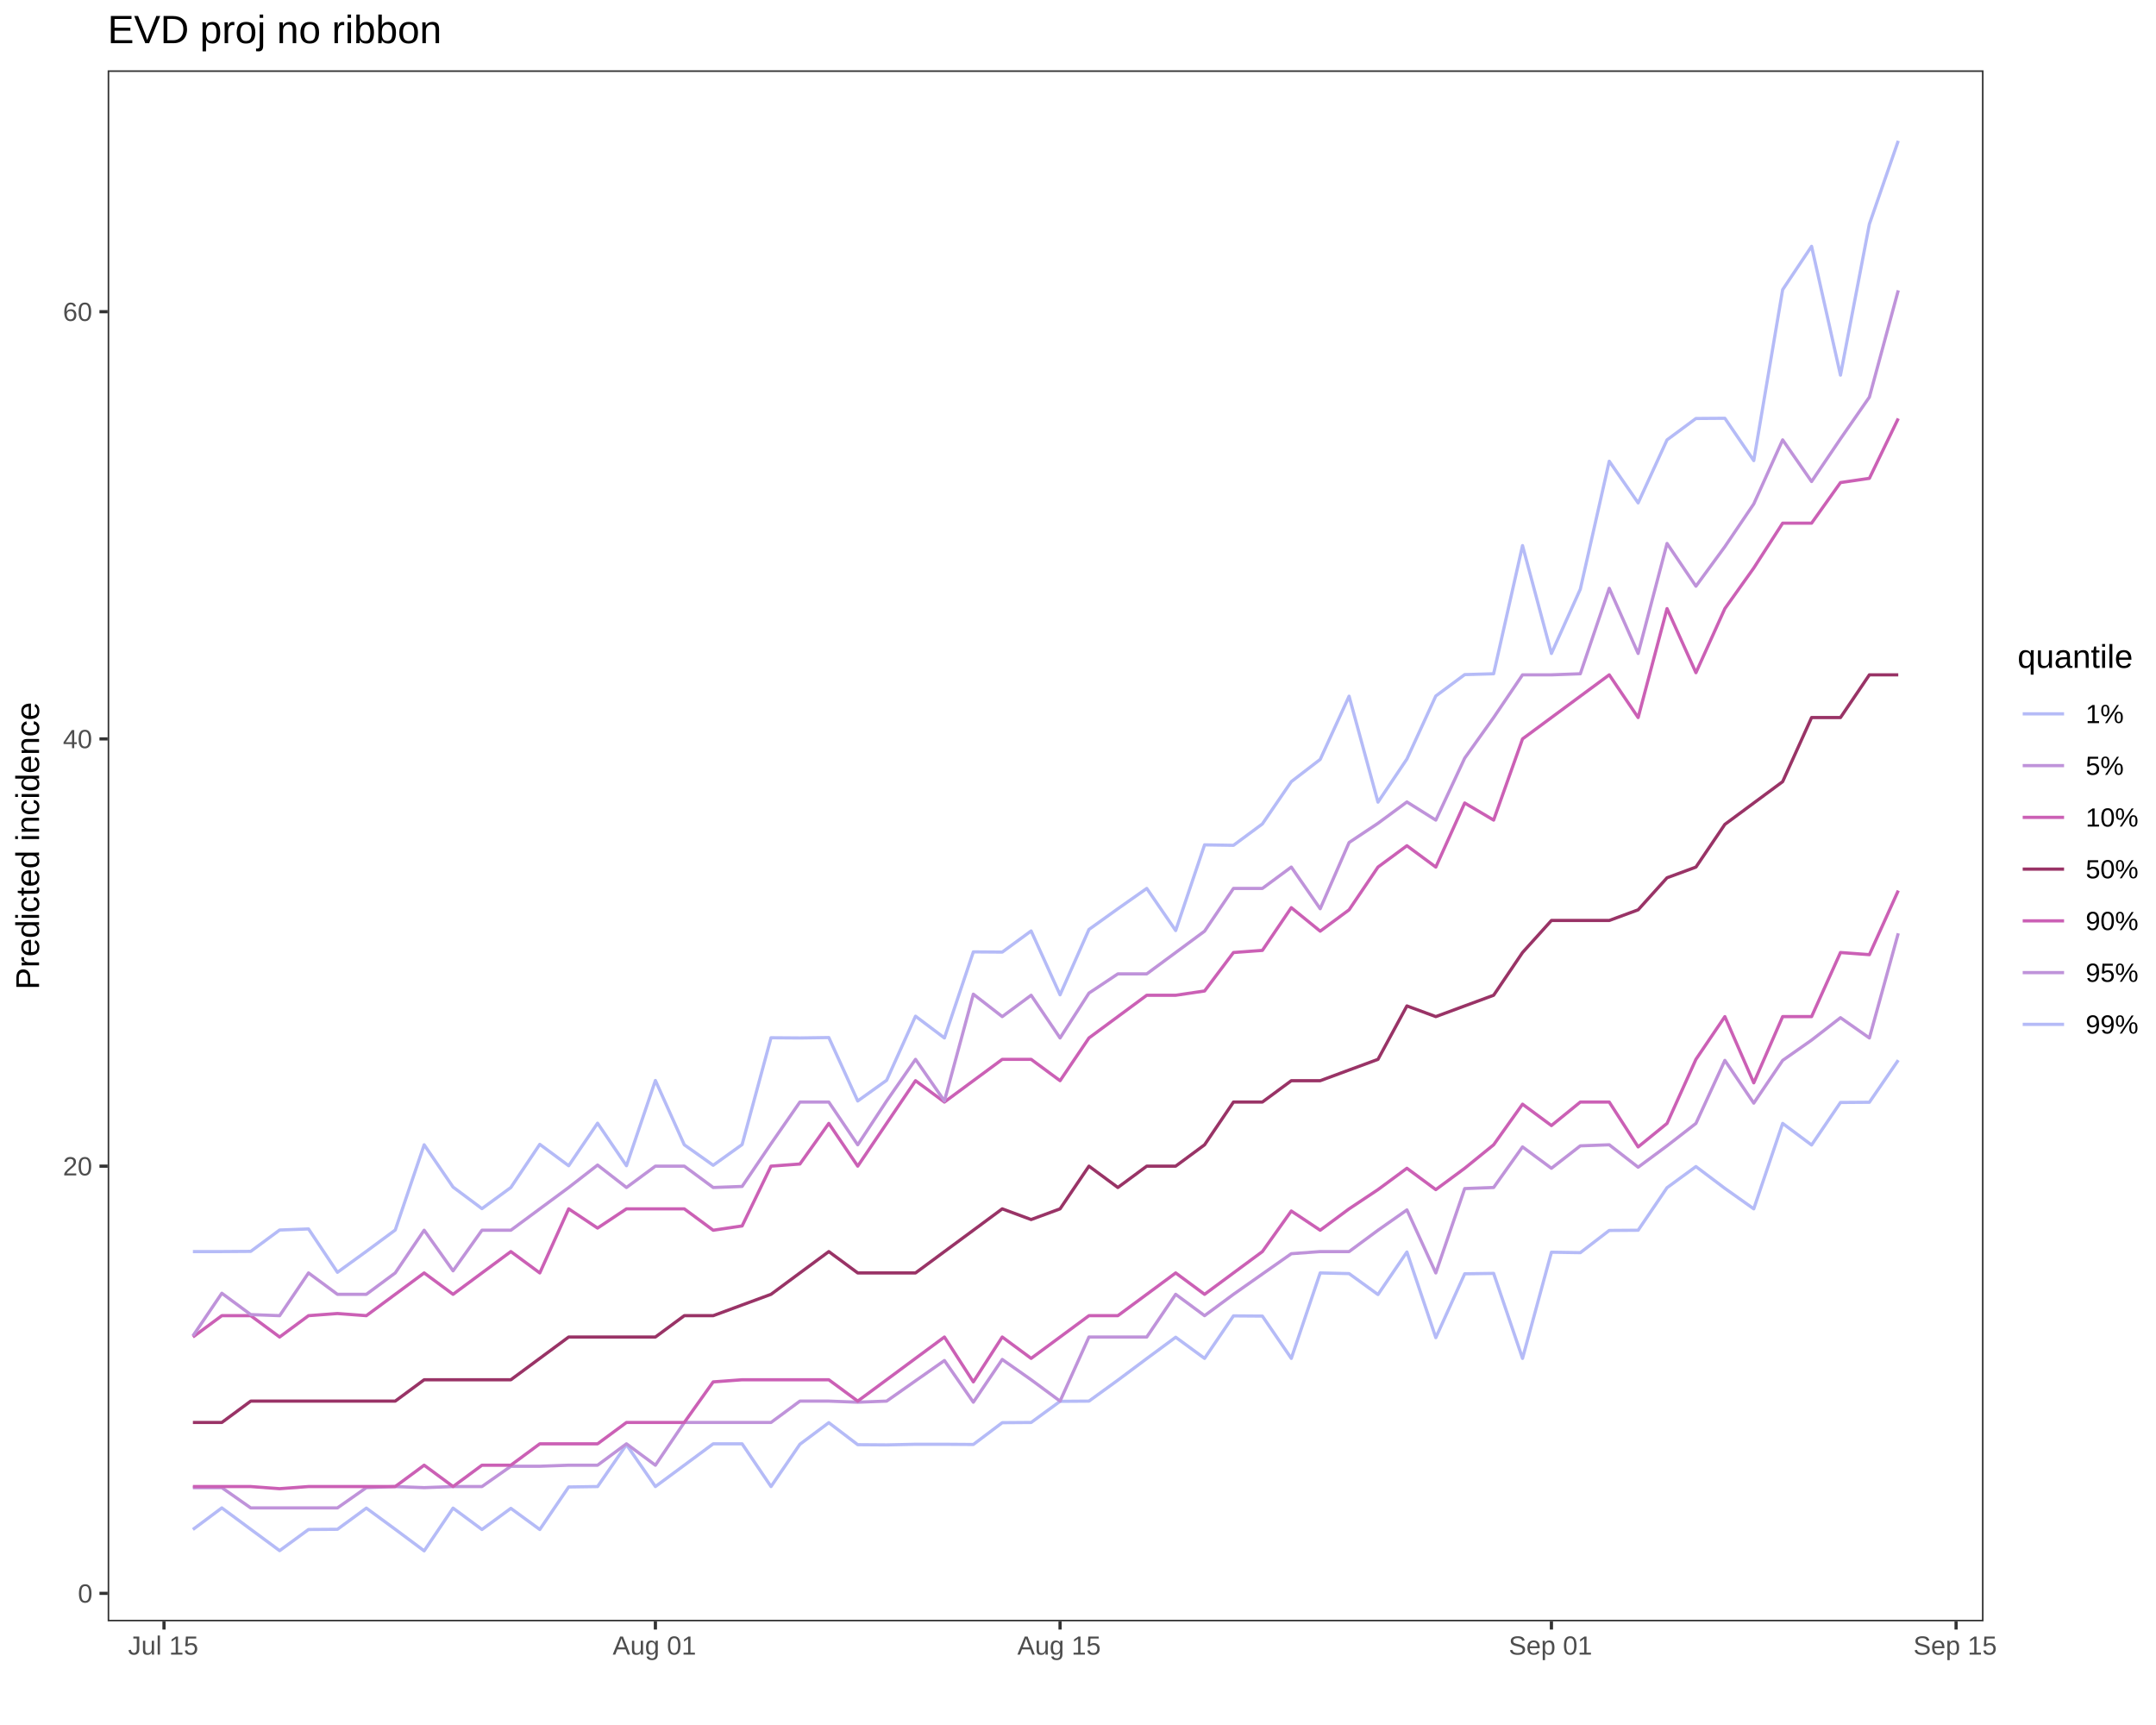
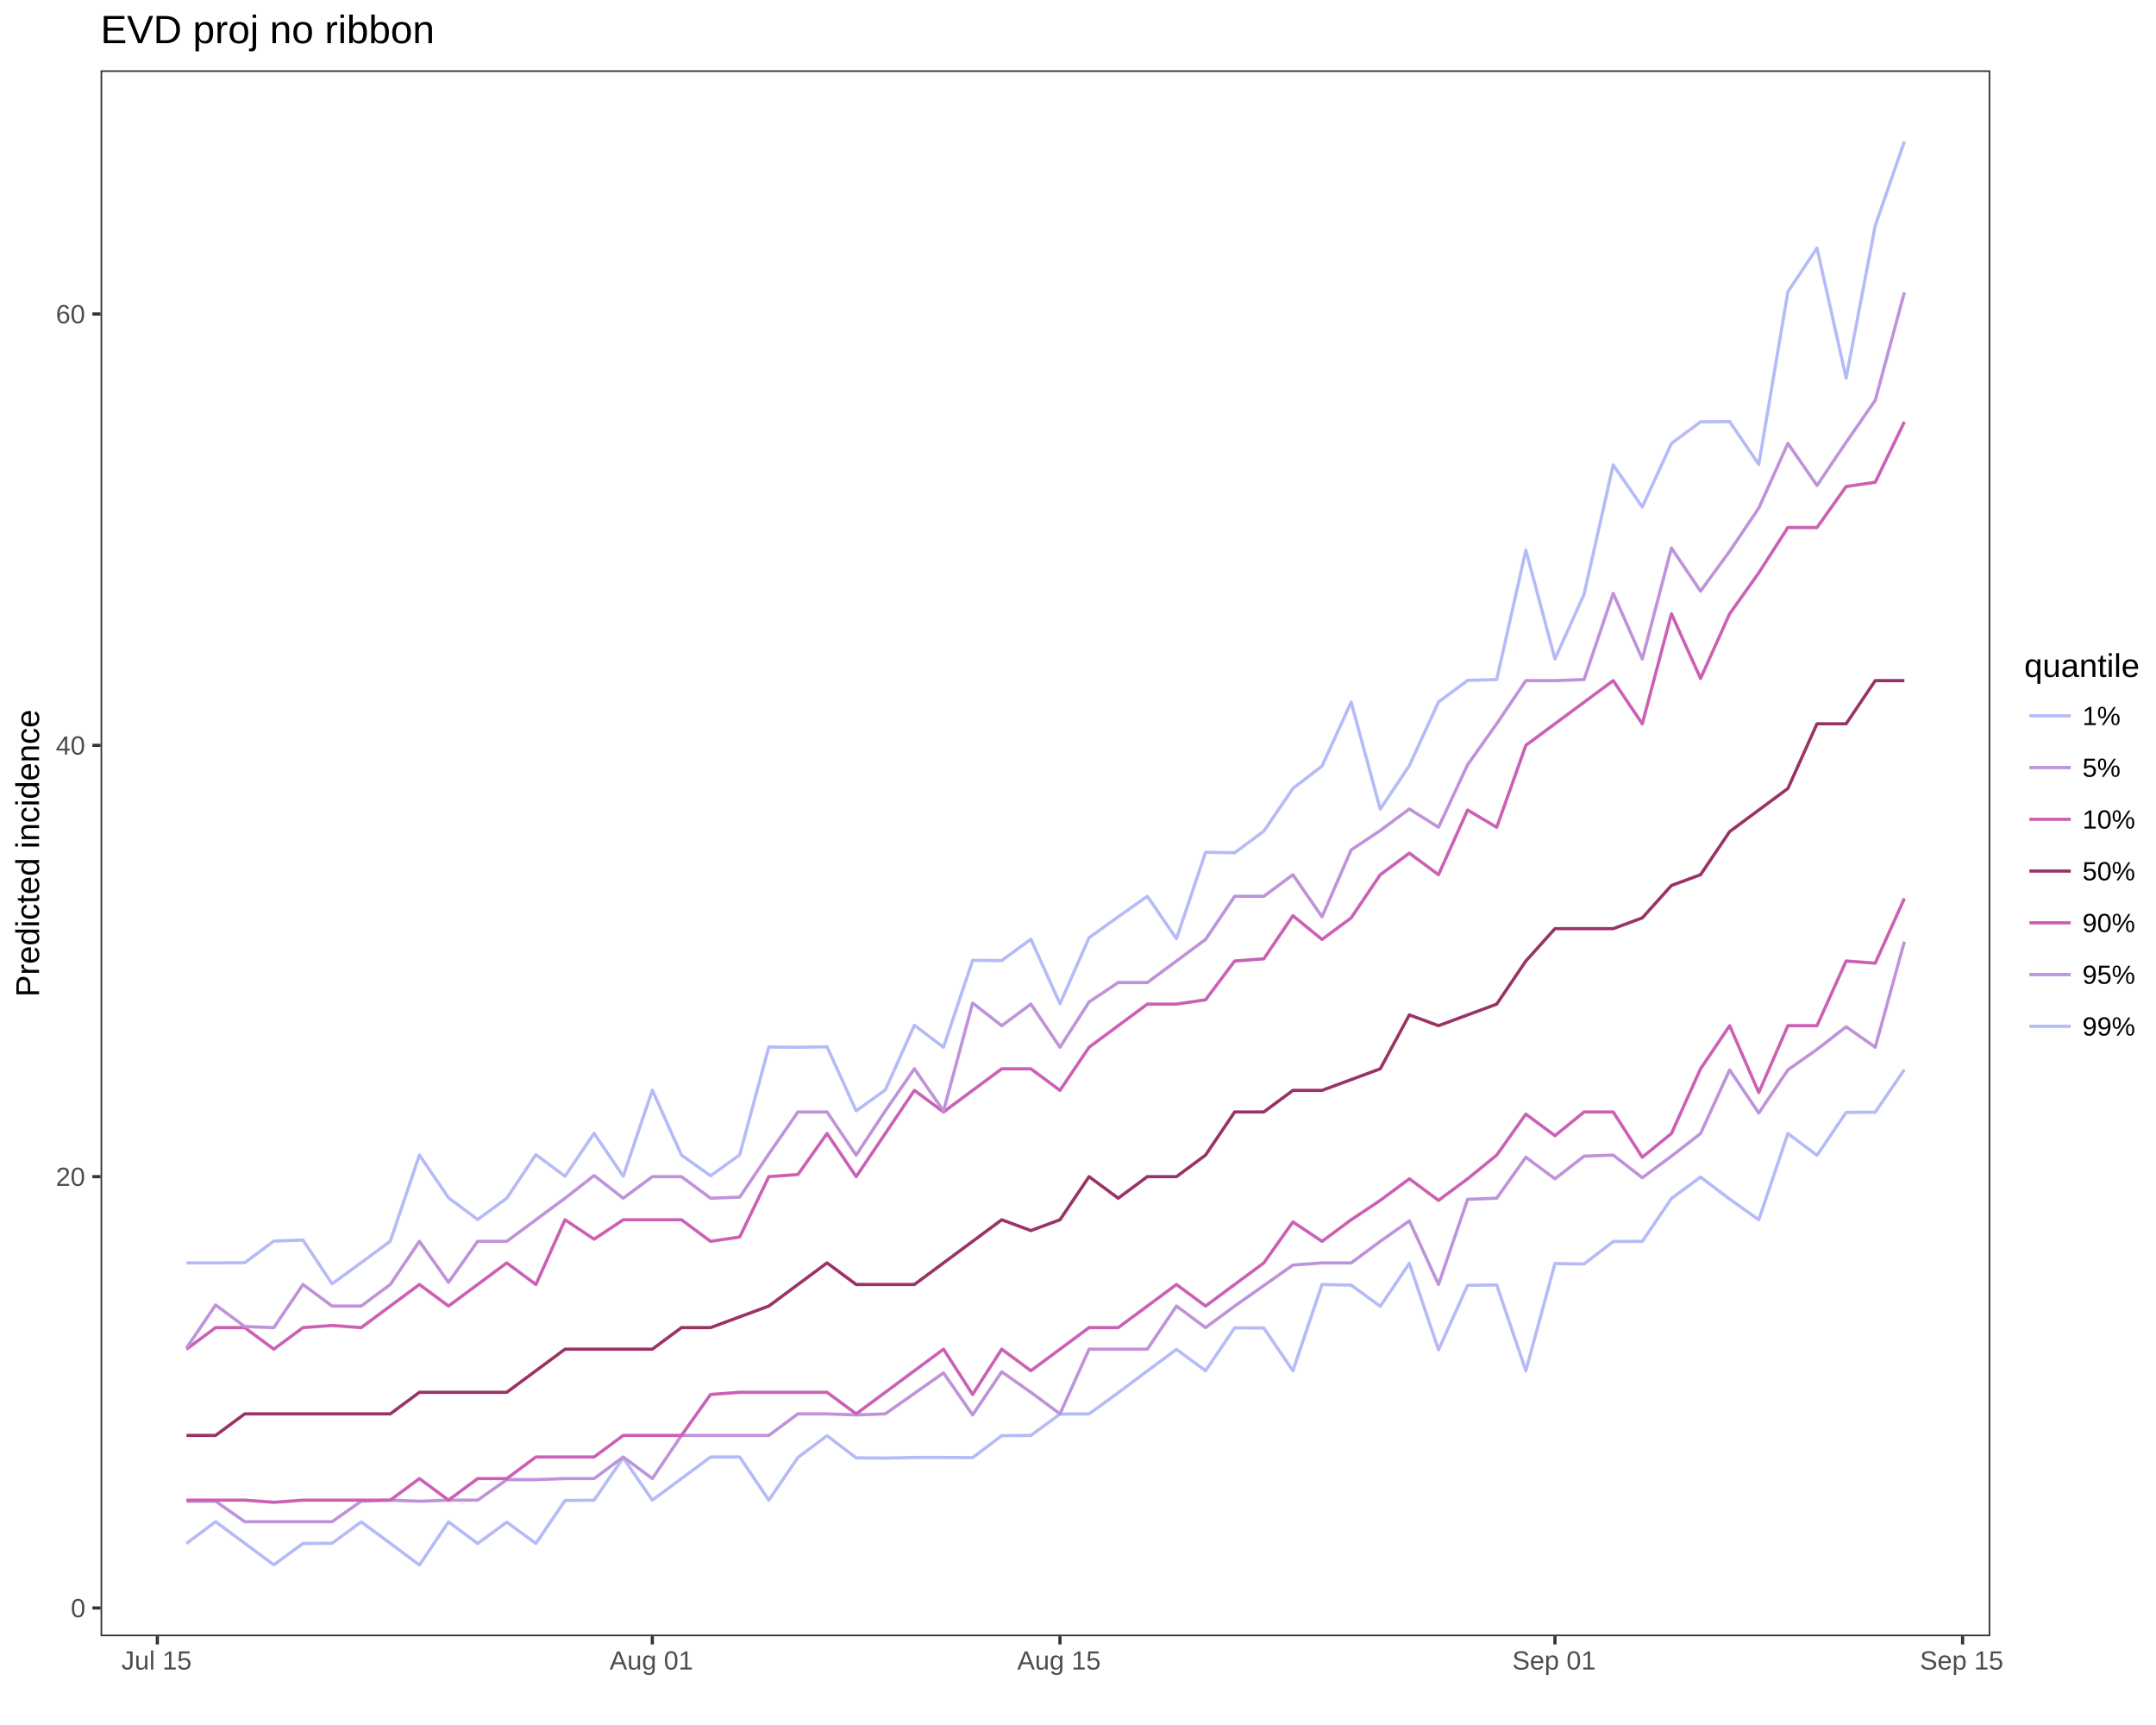
<svg xmlns="http://www.w3.org/2000/svg" viewBox="0 0 720.00 576.00">
  <defs>
    <style type="text/css">
    line, polyline, path, rect, circle {
      fill: none;
      stroke: #000000;
      stroke-linecap: round;
      stroke-linejoin: round;
      stroke-miterlimit: 10.00;
    }
  </style>
  </defs>
  <rect width="100%" height="100%" style="stroke: none; fill: #FFFFFF;" />
  <rect x="0.00" y="0.00" width="720.00" height="576.00" style="stroke-width: 1.07; stroke: #FFFFFF; fill: #FFFFFF;" />
  <defs>
-     <clipPath id="cpMzUuOTQ4fDY2Mi40MDl8NTQxLjM5MXwyMy40NzY3">
-       <rect x="35.95" y="23.48" width="626.46" height="517.91" />
+     <clipPath id="cpMzMuNTg4N3w2NjQuNjV8NTQ2LjM2fDIzLjQ3Njc=">
+       <rect x="33.59" y="23.48" width="631.06" height="522.88" />
    </clipPath>
  </defs>
-   <rect x="35.95" y="23.48" width="626.46" height="517.91" style="stroke-width: 1.07; stroke: none; fill: #FFFFFF;" clip-path="url(#cpMzUuOTQ4fDY2Mi40MDl8NTQxLjM5MXwyMy40NzY3)" />
-   <polyline points="64.42,510.72 74.08,503.51 83.73,510.65 93.38,517.78 103.03,510.72 112.69,510.65 122.34,503.58 131.99,510.65 141.65,517.85 151.30,503.58 160.95,510.72 170.60,503.66 180.26,510.72 189.91,496.52 199.56,496.38 209.21,482.40 218.87,496.38 228.52,489.25 238.17,482.11 247.83,482.11 257.48,496.38 267.13,482.26 276.78,475.05 286.44,482.40 296.09,482.47 305.74,482.26 315.39,482.26 325.05,482.33 334.70,475.05 344.35,474.98 354.01,467.92 363.66,467.85 373.31,460.86 382.96,453.65 392.62,446.52 402.27,453.58 411.92,439.39 421.57,439.46 431.23,453.58 440.88,425.05 450.53,425.27 460.18,432.26 469.84,418.06 479.49,446.66 489.14,425.34 498.80,425.20 508.45,453.58 518.10,418.13 527.75,418.28 537.41,410.86 547.06,410.79 556.71,396.59 566.36,389.53 576.02,396.81 585.67,403.65 595.32,375.12 604.98,382.33 614.63,368.13 624.28,368.06 633.93,354.01 " style="stroke-width: 1.07; stroke: #B5BBF7; stroke-linecap: butt;" clip-path="url(#cpMzUuOTQ4fDY2Mi40MDl8NTQxLjM5MXwyMy40NzY3)" />
-   <polyline points="64.42,496.74 74.08,496.74 83.73,503.51 93.38,503.51 103.03,503.51 112.69,503.51 122.34,496.74 131.99,496.38 141.65,496.74 151.30,496.38 160.95,496.38 170.60,489.60 180.26,489.60 189.91,489.25 199.56,489.25 209.21,482.11 218.87,489.25 228.52,474.98 238.17,474.98 247.83,474.98 257.48,474.98 267.13,467.85 276.78,467.85 286.44,468.21 296.09,467.85 305.74,461.07 315.39,454.30 325.05,468.21 334.70,453.94 344.35,460.72 354.01,467.85 363.66,446.45 373.31,446.45 382.96,446.45 392.62,432.19 402.27,439.32 411.92,432.19 421.57,425.41 431.23,418.63 440.88,417.92 450.53,417.92 460.18,410.79 469.84,404.01 479.49,425.05 489.14,396.88 498.80,396.52 508.45,382.97 518.10,390.10 527.75,382.61 537.41,382.26 547.06,389.75 556.71,382.61 566.36,375.12 576.02,354.08 585.67,368.35 595.32,354.08 604.98,347.31 614.63,339.82 624.28,346.59 633.93,311.64 " style="stroke-width: 1.07; stroke: #BF93DA; stroke-linecap: butt;" clip-path="url(#cpMzUuOTQ4fDY2Mi40MDl8NTQxLjM5MXwyMy40NzY3)" />
-   <polyline points="64.42,496.38 74.08,496.38 83.73,496.38 93.38,497.09 103.03,496.38 112.69,496.38 122.34,496.38 131.99,496.38 141.65,489.25 151.30,496.38 160.95,489.25 170.60,489.25 180.26,482.11 189.91,482.11 199.56,482.11 209.21,474.98 218.87,474.98 228.52,474.98 238.17,461.43 247.83,460.72 257.48,460.72 267.13,460.72 276.78,460.72 286.44,467.85 296.09,460.72 305.74,453.58 315.39,446.45 325.05,461.43 334.70,446.45 344.35,453.58 354.01,446.45 363.66,439.32 373.31,439.32 382.96,432.19 392.62,425.05 402.27,432.19 411.92,425.05 421.57,417.92 431.23,404.37 440.88,410.79 450.53,403.65 460.18,397.23 469.84,390.10 479.49,397.23 489.14,390.10 498.80,382.26 508.45,368.70 518.10,375.84 527.75,367.99 537.41,367.99 547.06,382.97 556.71,375.12 566.36,353.73 576.02,339.46 585.67,361.57 595.32,339.46 604.98,339.46 614.63,318.06 624.28,318.77 633.93,297.38 " style="stroke-width: 1.07; stroke: #CB60B5; stroke-linecap: butt;" clip-path="url(#cpMzUuOTQ4fDY2Mi40MDl8NTQxLjM5MXwyMy40NzY3)" />
-   <polyline points="64.42,474.98 74.08,474.98 83.73,467.85 93.38,467.85 103.03,467.85 112.69,467.85 122.34,467.85 131.99,467.85 141.65,460.72 151.30,460.72 160.95,460.72 170.60,460.72 180.26,453.58 189.91,446.45 199.56,446.45 209.21,446.45 218.87,446.45 228.52,439.32 238.17,439.32 247.83,435.75 257.48,432.19 267.13,425.05 276.78,417.92 286.44,425.05 296.09,425.05 305.74,425.05 315.39,417.92 325.05,410.79 334.70,403.65 344.35,407.22 354.01,403.65 363.66,389.39 373.31,396.52 382.96,389.39 392.62,389.39 402.27,382.26 411.92,367.99 421.57,367.99 431.23,360.86 440.88,360.86 450.53,357.29 460.18,353.73 469.84,335.89 479.49,339.46 489.14,335.89 498.80,332.33 508.45,318.06 518.10,307.36 527.75,307.36 537.41,307.36 547.06,303.80 556.71,293.10 566.36,289.53 576.02,275.27 585.67,268.13 595.32,261.00 604.98,239.60 614.63,239.60 624.28,225.34 633.93,225.34 " style="stroke-width: 1.07; stroke: #993366; stroke-linecap: butt;" clip-path="url(#cpMzUuOTQ4fDY2Mi40MDl8NTQxLjM5MXwyMy40NzY3)" />
-   <polyline points="64.42,446.45 74.08,439.32 83.73,439.32 93.38,446.45 103.03,439.32 112.69,438.60 122.34,439.32 131.99,432.19 141.65,425.05 151.30,432.19 160.95,425.05 170.60,417.92 180.26,425.05 189.91,403.65 199.56,410.07 209.21,403.65 218.87,403.65 228.52,403.65 238.17,410.79 247.83,409.36 257.48,389.39 267.13,388.68 276.78,375.12 286.44,389.39 296.09,375.12 305.74,360.86 315.39,367.99 325.05,360.86 334.70,353.73 344.35,353.73 354.01,360.86 363.66,346.59 373.31,339.46 382.96,332.33 392.62,332.33 402.27,330.90 411.92,318.06 421.57,317.35 431.23,303.08 440.88,310.93 450.53,303.80 460.18,289.53 469.84,282.40 479.49,289.53 489.14,268.13 498.80,273.84 508.45,246.73 518.10,239.60 527.75,232.47 537.41,225.34 547.06,239.60 556.71,203.22 566.36,224.62 576.02,203.22 585.67,189.67 595.32,174.69 604.98,174.69 614.63,161.14 624.28,159.72 633.93,139.74 " style="stroke-width: 1.07; stroke: #CB60B5; stroke-linecap: butt;" clip-path="url(#cpMzUuOTQ4fDY2Mi40MDl8NTQxLjM5MXwyMy40NzY3)" />
-   <polyline points="64.42,446.09 74.08,431.83 83.73,438.96 93.38,439.32 103.03,425.05 112.69,432.19 122.34,432.19 131.99,425.05 141.65,410.79 151.30,424.34 160.95,410.79 170.60,410.79 180.26,403.65 189.91,396.52 199.56,389.03 209.21,396.52 218.87,389.39 228.52,389.39 238.17,396.52 247.83,396.17 257.48,381.90 267.13,367.99 276.78,367.99 286.44,382.26 296.09,367.63 305.74,353.73 315.39,367.63 325.05,331.97 334.70,339.46 344.35,332.33 354.01,346.59 363.66,331.61 373.31,325.19 382.96,325.19 392.62,318.06 402.27,310.93 411.92,296.66 421.57,296.66 431.23,289.53 440.88,303.44 450.53,281.33 460.18,274.91 469.84,267.78 479.49,273.84 489.14,253.15 498.80,239.60 508.45,225.34 518.10,225.34 527.75,224.98 537.41,196.45 547.06,218.20 556.71,181.47 566.36,195.74 576.02,182.54 585.67,168.27 595.32,146.88 604.98,160.79 614.63,146.52 624.28,132.61 633.93,96.95 " style="stroke-width: 1.07; stroke: #BF93DA; stroke-linecap: butt;" clip-path="url(#cpMzUuOTQ4fDY2Mi40MDl8NTQxLjM5MXwyMy40NzY3)" />
-   <polyline points="64.42,417.92 74.08,417.92 83.73,417.85 93.38,410.72 103.03,410.36 112.69,424.84 122.34,417.85 131.99,410.72 141.65,382.26 151.30,396.38 160.95,403.58 170.60,396.52 180.26,382.11 189.91,389.25 199.56,375.05 209.21,389.25 218.87,360.79 228.52,382.26 238.17,389.10 247.83,382.18 257.48,346.52 267.13,346.59 276.78,346.45 286.44,367.63 296.09,360.72 305.74,339.32 315.39,346.59 325.05,317.85 334.70,317.92 344.35,310.86 354.01,332.18 363.66,310.36 373.31,303.44 382.96,296.66 392.62,310.72 402.27,282.11 411.92,282.26 421.57,275.12 431.23,261.00 440.88,253.58 450.53,232.47 460.18,267.85 469.84,253.44 479.49,232.40 489.14,225.26 498.80,224.98 508.45,182.18 518.10,218.20 527.75,196.73 537.41,154.01 547.06,167.92 556.71,146.88 566.36,139.74 576.02,139.67 585.67,153.80 595.32,96.73 604.98,82.25 614.63,125.26 624.28,74.84 633.93,47.02 " style="stroke-width: 1.07; stroke: #B5BBF7; stroke-linecap: butt;" clip-path="url(#cpMzUuOTQ4fDY2Mi40MDl8NTQxLjM5MXwyMy40NzY3)" />
-   <rect x="35.95" y="23.48" width="626.46" height="517.91" style="stroke-width: 1.07; stroke: #333333;" clip-path="url(#cpMzUuOTQ4fDY2Mi40MDl8NTQxLjM5MXwyMy40NzY3)" />
+   <rect x="33.59" y="23.48" width="631.06" height="522.88" style="stroke-width: 1.07; stroke: none; fill: #FFFFFF;" clip-path="url(#cpMzMuNTg4N3w2NjQuNjV8NTQ2LjM2fDIzLjQ3Njc=)" />
+   <polyline points="62.27,515.39 72.00,508.12 81.72,515.32 91.44,522.52 101.17,515.39 110.89,515.32 120.61,508.19 130.34,515.32 140.06,522.59 149.79,508.19 159.51,515.39 169.23,508.26 178.96,515.39 188.68,501.06 198.40,500.92 208.13,486.80 217.85,500.92 227.57,493.72 237.30,486.51 247.02,486.51 256.75,500.92 266.47,486.66 276.19,479.39 285.92,486.80 295.64,486.87 305.36,486.66 315.09,486.66 324.81,486.73 334.53,479.39 344.26,479.31 353.98,472.18 363.70,472.11 373.43,465.05 383.15,457.78 392.88,450.58 402.60,457.71 412.32,443.38 422.05,443.45 431.77,457.71 441.49,428.91 451.22,429.12 460.94,436.18 470.66,421.85 480.39,450.72 490.11,429.19 499.83,429.05 509.56,457.71 519.28,421.92 529.01,422.06 538.73,414.57 548.45,414.50 558.18,400.17 567.90,393.04 577.62,400.39 587.35,407.30 597.07,378.50 606.79,385.77 616.52,371.44 626.24,371.37 635.97,357.18 " style="stroke-width: 1.07; stroke: #B5BBF7; stroke-linecap: butt;" clip-path="url(#cpMzMuNTg4N3w2NjQuNjV8NTQ2LjM2fDIzLjQ3Njc=)" />
+   <polyline points="62.27,501.28 72.00,501.28 81.72,508.12 91.44,508.12 101.17,508.12 110.89,508.12 120.61,501.28 130.34,500.92 140.06,501.28 149.79,500.92 159.51,500.92 169.23,494.08 178.96,494.08 188.68,493.72 198.40,493.72 208.13,486.51 217.85,493.72 227.57,479.31 237.30,479.31 247.02,479.31 256.75,479.31 266.47,472.11 276.19,472.11 285.92,472.47 295.64,472.11 305.36,465.27 315.09,458.43 324.81,472.47 334.53,458.07 344.26,464.91 353.98,472.11 363.70,450.51 373.43,450.51 383.15,450.51 392.88,436.11 402.60,443.31 412.32,436.11 422.05,429.27 431.77,422.42 441.49,421.70 451.22,421.70 460.94,414.50 470.66,407.66 480.39,428.91 490.11,400.46 499.83,400.10 509.56,386.42 519.28,393.62 529.01,386.06 538.73,385.70 548.45,393.26 558.18,386.06 567.90,378.50 577.62,357.25 587.35,371.66 597.07,357.25 606.79,350.41 616.52,342.85 626.24,349.69 635.97,314.41 " style="stroke-width: 1.07; stroke: #BF93DA; stroke-linecap: butt;" clip-path="url(#cpMzMuNTg4N3w2NjQuNjV8NTQ2LjM2fDIzLjQ3Njc=)" />
+   <polyline points="62.27,500.92 72.00,500.92 81.72,500.92 91.44,501.64 101.17,500.92 110.89,500.92 120.61,500.92 130.34,500.92 140.06,493.72 149.79,500.92 159.51,493.72 169.23,493.72 178.96,486.51 188.68,486.51 198.40,486.51 208.13,479.31 217.85,479.31 227.57,479.31 237.30,465.63 247.02,464.91 256.75,464.91 266.47,464.91 276.19,464.91 285.92,472.11 295.64,464.91 305.36,457.71 315.09,450.51 324.81,465.63 334.53,450.51 344.26,457.71 353.98,450.51 363.70,443.31 373.43,443.31 383.15,436.11 392.88,428.91 402.60,436.11 412.32,428.91 422.05,421.70 431.77,408.02 441.49,414.50 451.22,407.30 460.94,400.82 470.66,393.62 480.39,400.82 490.11,393.62 499.83,385.70 509.56,372.02 519.28,379.22 529.01,371.30 538.73,371.30 548.45,386.42 558.18,378.50 567.90,356.89 577.62,342.49 587.35,364.81 597.07,342.49 606.79,342.49 616.52,320.89 626.24,321.61 635.97,300.00 " style="stroke-width: 1.07; stroke: #CB60B5; stroke-linecap: butt;" clip-path="url(#cpMzMuNTg4N3w2NjQuNjV8NTQ2LjM2fDIzLjQ3Njc=)" />
+   <polyline points="62.27,479.31 72.00,479.31 81.72,472.11 91.44,472.11 101.17,472.11 110.89,472.11 120.61,472.11 130.34,472.11 140.06,464.91 149.79,464.91 159.51,464.91 169.23,464.91 178.96,457.71 188.68,450.51 198.40,450.51 208.13,450.51 217.85,450.51 227.57,443.31 237.30,443.31 247.02,439.71 256.75,436.11 266.47,428.91 276.19,421.70 285.92,428.91 295.64,428.91 305.36,428.91 315.09,421.70 324.81,414.50 334.53,407.30 344.26,410.90 353.98,407.30 363.70,392.90 373.43,400.10 383.15,392.90 392.88,392.90 402.60,385.70 412.32,371.30 422.05,371.30 431.77,364.09 441.49,364.09 451.22,360.49 460.94,356.89 470.66,338.89 480.39,342.49 490.11,338.89 499.83,335.29 509.56,320.89 519.28,310.09 529.01,310.09 538.73,310.09 548.45,306.49 558.18,295.68 567.90,292.08 577.62,277.68 587.35,270.48 597.07,263.28 606.79,241.68 616.52,241.68 626.24,227.27 635.97,227.27 " style="stroke-width: 1.07; stroke: #993366; stroke-linecap: butt;" clip-path="url(#cpMzMuNTg4N3w2NjQuNjV8NTQ2LjM2fDIzLjQ3Njc=)" />
+   <polyline points="62.27,450.51 72.00,443.31 81.72,443.31 91.44,450.51 101.17,443.31 110.89,442.59 120.61,443.31 130.34,436.11 140.06,428.91 149.79,436.11 159.51,428.91 169.23,421.70 178.96,428.91 188.68,407.30 198.40,413.78 208.13,407.30 217.85,407.30 227.57,407.30 237.30,414.50 247.02,413.06 256.75,392.90 266.47,392.18 276.19,378.50 285.92,392.90 295.64,378.50 305.36,364.09 315.09,371.30 324.81,364.09 334.53,356.89 344.26,356.89 353.98,364.09 363.70,349.69 373.43,342.49 383.15,335.29 392.88,335.29 402.60,333.85 412.32,320.89 422.05,320.17 431.77,305.77 441.49,313.69 451.22,306.49 460.94,292.08 470.66,284.88 480.39,292.08 490.11,270.48 499.83,276.24 509.56,248.88 519.28,241.68 529.01,234.47 538.73,227.27 548.45,241.68 558.18,204.95 567.90,226.55 577.62,204.95 587.35,191.27 597.07,176.14 606.79,176.14 616.52,162.46 626.24,161.02 635.97,140.86 " style="stroke-width: 1.07; stroke: #CB60B5; stroke-linecap: butt;" clip-path="url(#cpMzMuNTg4N3w2NjQuNjV8NTQ2LjM2fDIzLjQ3Njc=)" />
+   <polyline points="62.27,450.15 72.00,435.75 81.72,442.95 91.44,443.31 101.17,428.91 110.89,436.11 120.61,436.11 130.34,428.91 140.06,414.50 149.79,428.19 159.51,414.50 169.23,414.50 178.96,407.30 188.68,400.10 198.40,392.54 208.13,400.10 217.85,392.90 227.57,392.90 237.30,400.10 247.02,399.74 256.75,385.34 266.47,371.30 276.19,371.30 285.92,385.70 295.64,370.94 305.36,356.89 315.09,370.94 324.81,334.93 334.53,342.49 344.26,335.29 353.98,349.69 363.70,334.57 373.43,328.09 383.15,328.09 392.88,320.89 402.60,313.69 412.32,299.28 422.05,299.28 431.77,292.08 441.49,306.13 451.22,283.80 460.94,277.32 470.66,270.12 480.39,276.24 490.11,255.36 499.83,241.68 509.56,227.27 519.28,227.27 529.01,226.91 538.73,198.11 548.45,220.07 558.18,182.99 567.90,197.39 577.62,184.07 587.35,169.66 597.07,148.06 606.79,162.10 616.52,147.70 626.24,133.66 635.97,97.65 " style="stroke-width: 1.07; stroke: #BF93DA; stroke-linecap: butt;" clip-path="url(#cpMzMuNTg4N3w2NjQuNjV8NTQ2LjM2fDIzLjQ3Njc=)" />
+   <polyline points="62.27,421.70 72.00,421.70 81.72,421.63 91.44,414.43 101.17,414.07 110.89,428.69 120.61,421.63 130.34,414.43 140.06,385.70 149.79,399.96 159.51,407.23 169.23,400.10 178.96,385.55 188.68,392.76 198.40,378.43 208.13,392.76 217.85,364.02 227.57,385.70 237.30,392.61 247.02,385.63 256.75,349.62 266.47,349.69 276.19,349.55 285.92,370.94 295.64,363.95 305.36,342.35 315.09,349.69 324.81,320.67 334.53,320.74 344.26,313.61 353.98,335.15 363.70,313.11 373.43,306.13 383.15,299.28 392.88,313.47 402.60,284.59 412.32,284.74 422.05,277.54 431.77,263.28 441.49,255.79 451.22,234.47 460.94,270.19 470.66,255.65 480.39,234.40 490.11,227.20 499.83,226.91 509.56,183.71 519.28,220.07 529.01,198.40 538.73,155.26 548.45,169.30 558.18,148.06 567.90,140.86 577.62,140.79 587.35,155.05 597.07,97.44 606.79,82.82 616.52,126.24 626.24,75.33 635.97,47.24 " style="stroke-width: 1.07; stroke: #B5BBF7; stroke-linecap: butt;" clip-path="url(#cpMzMuNTg4N3w2NjQuNjV8NTQ2LjM2fDIzLjQ3Njc=)" />
+   <rect x="33.59" y="23.48" width="631.06" height="522.88" style="stroke-width: 1.07; stroke: #333333;" clip-path="url(#cpMzMuNTg4N3w2NjQuNjV8NTQ2LjM2fDIzLjQ3Njc=)" />
  <defs>
    <clipPath id="cpMHw3MjB8NTc2fDA=">
      <rect x="0.00" y="0.00" width="720.00" height="576.00" />
    </clipPath>
  </defs>
  <g clip-path="url(#cpMHw3MjB8NTc2fDA=)">
-     <text x="26.01" y="535.14" style="font-size: 8.80px; fill: #4D4D4D; font-family: Liberation Sans;" textLength="5.01px" lengthAdjust="spacingAndGlyphs">0</text>
+     <text x="23.65" y="540.02" style="font-size: 8.80px; fill: #4D4D4D; font-family: Liberation Sans;" textLength="5.01px" lengthAdjust="spacingAndGlyphs">0</text>
  </g>
  <g clip-path="url(#cpMHw3MjB8NTc2fDA=)">
-     <text x="21.01" y="392.48" style="font-size: 8.80px; fill: #4D4D4D; font-family: Liberation Sans;" textLength="10.01px" lengthAdjust="spacingAndGlyphs">20</text>
+     <text x="18.65" y="395.99" style="font-size: 8.80px; fill: #4D4D4D; font-family: Liberation Sans;" textLength="10.01px" lengthAdjust="spacingAndGlyphs">20</text>
  </g>
  <g clip-path="url(#cpMHw3MjB8NTc2fDA=)">
-     <text x="21.01" y="249.83" style="font-size: 8.80px; fill: #4D4D4D; font-family: Liberation Sans;" textLength="10.01px" lengthAdjust="spacingAndGlyphs">40</text>
+     <text x="18.65" y="251.97" style="font-size: 8.80px; fill: #4D4D4D; font-family: Liberation Sans;" textLength="10.01px" lengthAdjust="spacingAndGlyphs">40</text>
  </g>
  <g clip-path="url(#cpMHw3MjB8NTc2fDA=)">
-     <text x="21.01" y="107.17" style="font-size: 8.80px; fill: #4D4D4D; font-family: Liberation Sans;" textLength="10.01px" lengthAdjust="spacingAndGlyphs">60</text>
+     <text x="18.65" y="107.95" style="font-size: 8.80px; fill: #4D4D4D; font-family: Liberation Sans;" textLength="10.01px" lengthAdjust="spacingAndGlyphs">60</text>
  </g>
-   <polyline points="33.21,532.04 35.95,532.04 " style="stroke-width: 1.07; stroke: #333333; stroke-linecap: butt;" clip-path="url(#cpMHw3MjB8NTc2fDA=)" />
-   <polyline points="33.21,389.39 35.95,389.39 " style="stroke-width: 1.07; stroke: #333333; stroke-linecap: butt;" clip-path="url(#cpMHw3MjB8NTc2fDA=)" />
-   <polyline points="33.21,246.73 35.95,246.73 " style="stroke-width: 1.07; stroke: #333333; stroke-linecap: butt;" clip-path="url(#cpMHw3MjB8NTc2fDA=)" />
-   <polyline points="33.21,104.08 35.95,104.08 " style="stroke-width: 1.07; stroke: #333333; stroke-linecap: butt;" clip-path="url(#cpMHw3MjB8NTc2fDA=)" />
-   <polyline points="54.77,544.13 54.77,541.39 " style="stroke-width: 1.07; stroke: #333333; stroke-linecap: butt;" clip-path="url(#cpMHw3MjB8NTc2fDA=)" />
-   <polyline points="218.87,544.13 218.87,541.39 " style="stroke-width: 1.07; stroke: #333333; stroke-linecap: butt;" clip-path="url(#cpMHw3MjB8NTc2fDA=)" />
-   <polyline points="354.01,544.13 354.01,541.39 " style="stroke-width: 1.07; stroke: #333333; stroke-linecap: butt;" clip-path="url(#cpMHw3MjB8NTc2fDA=)" />
-   <polyline points="518.10,544.13 518.10,541.39 " style="stroke-width: 1.07; stroke: #333333; stroke-linecap: butt;" clip-path="url(#cpMHw3MjB8NTc2fDA=)" />
-   <polyline points="653.24,544.13 653.24,541.39 " style="stroke-width: 1.07; stroke: #333333; stroke-linecap: butt;" clip-path="url(#cpMHw3MjB8NTc2fDA=)" />
+   <polyline points="30.85,536.92 33.59,536.92 " style="stroke-width: 1.07; stroke: #333333; stroke-linecap: butt;" clip-path="url(#cpMHw3MjB8NTc2fDA=)" />
+   <polyline points="30.85,392.90 33.59,392.90 " style="stroke-width: 1.07; stroke: #333333; stroke-linecap: butt;" clip-path="url(#cpMHw3MjB8NTc2fDA=)" />
+   <polyline points="30.85,248.88 33.59,248.88 " style="stroke-width: 1.07; stroke: #333333; stroke-linecap: butt;" clip-path="url(#cpMHw3MjB8NTc2fDA=)" />
+   <polyline points="30.85,104.85 33.59,104.85 " style="stroke-width: 1.07; stroke: #333333; stroke-linecap: butt;" clip-path="url(#cpMHw3MjB8NTc2fDA=)" />
+   <polyline points="52.55,549.10 52.55,546.36 " style="stroke-width: 1.07; stroke: #333333; stroke-linecap: butt;" clip-path="url(#cpMHw3MjB8NTc2fDA=)" />
+   <polyline points="217.85,549.10 217.85,546.36 " style="stroke-width: 1.07; stroke: #333333; stroke-linecap: butt;" clip-path="url(#cpMHw3MjB8NTc2fDA=)" />
+   <polyline points="353.98,549.10 353.98,546.36 " style="stroke-width: 1.07; stroke: #333333; stroke-linecap: butt;" clip-path="url(#cpMHw3MjB8NTc2fDA=)" />
+   <polyline points="519.28,549.10 519.28,546.36 " style="stroke-width: 1.07; stroke: #333333; stroke-linecap: butt;" clip-path="url(#cpMHw3MjB8NTc2fDA=)" />
+   <polyline points="655.41,549.10 655.41,546.36 " style="stroke-width: 1.07; stroke: #333333; stroke-linecap: butt;" clip-path="url(#cpMHw3MjB8NTc2fDA=)" />
  <g clip-path="url(#cpMHw3MjB8NTc2fDA=)">
-     <text x="42.76" y="552.51" style="font-size: 8.80px; fill: #4D4D4D; font-family: Liberation Sans;" textLength="24.02px" lengthAdjust="spacingAndGlyphs">Jul 15</text>
+     <text x="40.54" y="557.48" style="font-size: 8.80px; fill: #4D4D4D; font-family: Liberation Sans;" textLength="24.02px" lengthAdjust="spacingAndGlyphs">Jul 15</text>
  </g>
  <g clip-path="url(#cpMHw3MjB8NTc2fDA=)">
-     <text x="204.60" y="552.51" style="font-size: 8.80px; fill: #4D4D4D; font-family: Liberation Sans;" textLength="28.52px" lengthAdjust="spacingAndGlyphs">Aug 01</text>
+     <text x="203.59" y="557.48" style="font-size: 8.80px; fill: #4D4D4D; font-family: Liberation Sans;" textLength="28.52px" lengthAdjust="spacingAndGlyphs">Aug 01</text>
  </g>
  <g clip-path="url(#cpMHw3MjB8NTc2fDA=)">
-     <text x="339.74" y="552.51" style="font-size: 8.80px; fill: #4D4D4D; font-family: Liberation Sans;" textLength="28.52px" lengthAdjust="spacingAndGlyphs">Aug 15</text>
+     <text x="339.72" y="557.48" style="font-size: 8.80px; fill: #4D4D4D; font-family: Liberation Sans;" textLength="28.52px" lengthAdjust="spacingAndGlyphs">Aug 15</text>
  </g>
  <g clip-path="url(#cpMHw3MjB8NTc2fDA=)">
-     <text x="503.84" y="552.51" style="font-size: 8.80px; fill: #4D4D4D; font-family: Liberation Sans;" textLength="28.52px" lengthAdjust="spacingAndGlyphs">Sep 01</text>
+     <text x="505.02" y="557.48" style="font-size: 8.80px; fill: #4D4D4D; font-family: Liberation Sans;" textLength="28.52px" lengthAdjust="spacingAndGlyphs">Sep 01</text>
  </g>
  <g clip-path="url(#cpMHw3MjB8NTc2fDA=)">
-     <text x="638.98" y="552.51" style="font-size: 8.80px; fill: #4D4D4D; font-family: Liberation Sans;" textLength="28.52px" lengthAdjust="spacingAndGlyphs">Sep 15</text>
+     <text x="641.15" y="557.48" style="font-size: 8.80px; fill: #4D4D4D; font-family: Liberation Sans;" textLength="28.52px" lengthAdjust="spacingAndGlyphs">Sep 15</text>
  </g>
  <g clip-path="url(#cpMHw3MjB8NTc2fDA=)">
-     <text transform="translate(13.04,330.44) rotate(-90)" style="font-size: 11.00px; font-family: Liberation Sans;" textLength="96.00px" lengthAdjust="spacingAndGlyphs">Predicted incidence</text>
+     <text transform="translate(13.04,332.92) rotate(-90)" style="font-size: 11.00px; font-family: Liberation Sans;" textLength="96.00px" lengthAdjust="spacingAndGlyphs">Predicted incidence</text>
  </g>
-   <rect x="673.75" y="214.19" width="40.77" height="136.49" style="stroke-width: 1.07; stroke: none; fill: #FFFFFF;" clip-path="url(#cpMHw3MjB8NTc2fDA=)" />
+   <rect x="675.99" y="218.50" width="38.53" height="132.84" style="stroke-width: 1.07; stroke: none; fill: #FFFFFF;" clip-path="url(#cpMHw3MjB8NTc2fDA=)" />
  <g clip-path="url(#cpMHw3MjB8NTc2fDA=)">
-     <text x="673.75" y="223.00" style="font-size: 11.00px; font-family: Liberation Sans;" textLength="38.53px" lengthAdjust="spacingAndGlyphs">quantile</text>
+     <text x="675.99" y="226.06" style="font-size: 11.00px; font-family: Liberation Sans;" textLength="38.53px" lengthAdjust="spacingAndGlyphs">quantile</text>
  </g>
-   <rect x="673.75" y="229.72" width="17.28" height="17.28" style="stroke-width: 1.07; stroke: none; fill: #FFFFFF;" clip-path="url(#cpMHw3MjB8NTc2fDA=)" />
-   <line x1="675.48" y1="238.36" x2="689.30" y2="238.36" style="stroke-width: 1.07; stroke: #B5BBF7; stroke-linecap: butt;" clip-path="url(#cpMHw3MjB8NTc2fDA=)" />
-   <rect x="673.75" y="247.00" width="17.28" height="17.28" style="stroke-width: 1.07; stroke: none; fill: #FFFFFF;" clip-path="url(#cpMHw3MjB8NTc2fDA=)" />
-   <line x1="675.48" y1="255.64" x2="689.30" y2="255.64" style="stroke-width: 1.07; stroke: #BF93DA; stroke-linecap: butt;" clip-path="url(#cpMHw3MjB8NTc2fDA=)" />
-   <rect x="673.75" y="264.28" width="17.28" height="17.28" style="stroke-width: 1.07; stroke: none; fill: #FFFFFF;" clip-path="url(#cpMHw3MjB8NTc2fDA=)" />
-   <line x1="675.48" y1="272.92" x2="689.30" y2="272.92" style="stroke-width: 1.07; stroke: #CB60B5; stroke-linecap: butt;" clip-path="url(#cpMHw3MjB8NTc2fDA=)" />
-   <rect x="673.75" y="281.56" width="17.28" height="17.28" style="stroke-width: 1.07; stroke: none; fill: #FFFFFF;" clip-path="url(#cpMHw3MjB8NTc2fDA=)" />
-   <line x1="675.48" y1="290.20" x2="689.30" y2="290.20" style="stroke-width: 1.07; stroke: #993366; stroke-linecap: butt;" clip-path="url(#cpMHw3MjB8NTc2fDA=)" />
-   <rect x="673.75" y="298.84" width="17.28" height="17.28" style="stroke-width: 1.07; stroke: none; fill: #FFFFFF;" clip-path="url(#cpMHw3MjB8NTc2fDA=)" />
-   <line x1="675.48" y1="307.48" x2="689.30" y2="307.48" style="stroke-width: 1.07; stroke: #CB60B5; stroke-linecap: butt;" clip-path="url(#cpMHw3MjB8NTc2fDA=)" />
-   <rect x="673.75" y="316.12" width="17.28" height="17.28" style="stroke-width: 1.07; stroke: none; fill: #FFFFFF;" clip-path="url(#cpMHw3MjB8NTc2fDA=)" />
-   <line x1="675.48" y1="324.76" x2="689.30" y2="324.76" style="stroke-width: 1.07; stroke: #BF93DA; stroke-linecap: butt;" clip-path="url(#cpMHw3MjB8NTc2fDA=)" />
-   <rect x="673.75" y="333.40" width="17.28" height="17.28" style="stroke-width: 1.07; stroke: none; fill: #FFFFFF;" clip-path="url(#cpMHw3MjB8NTc2fDA=)" />
-   <line x1="675.48" y1="342.04" x2="689.30" y2="342.04" style="stroke-width: 1.07; stroke: #B5BBF7; stroke-linecap: butt;" clip-path="url(#cpMHw3MjB8NTc2fDA=)" />
+   <rect x="675.99" y="230.38" width="17.28" height="17.28" style="stroke-width: 1.07; stroke: none; fill: #FFFFFF;" clip-path="url(#cpMHw3MjB8NTc2fDA=)" />
+   <line x1="677.72" y1="239.02" x2="691.54" y2="239.02" style="stroke-width: 1.07; stroke: #B5BBF7; stroke-linecap: butt;" clip-path="url(#cpMHw3MjB8NTc2fDA=)" />
+   <rect x="675.99" y="247.66" width="17.28" height="17.28" style="stroke-width: 1.07; stroke: none; fill: #FFFFFF;" clip-path="url(#cpMHw3MjB8NTc2fDA=)" />
+   <line x1="677.72" y1="256.30" x2="691.54" y2="256.30" style="stroke-width: 1.07; stroke: #BF93DA; stroke-linecap: butt;" clip-path="url(#cpMHw3MjB8NTc2fDA=)" />
+   <rect x="675.99" y="264.94" width="17.28" height="17.28" style="stroke-width: 1.07; stroke: none; fill: #FFFFFF;" clip-path="url(#cpMHw3MjB8NTc2fDA=)" />
+   <line x1="677.72" y1="273.58" x2="691.54" y2="273.58" style="stroke-width: 1.07; stroke: #CB60B5; stroke-linecap: butt;" clip-path="url(#cpMHw3MjB8NTc2fDA=)" />
+   <rect x="675.99" y="282.22" width="17.28" height="17.28" style="stroke-width: 1.07; stroke: none; fill: #FFFFFF;" clip-path="url(#cpMHw3MjB8NTc2fDA=)" />
+   <line x1="677.72" y1="290.86" x2="691.54" y2="290.86" style="stroke-width: 1.07; stroke: #993366; stroke-linecap: butt;" clip-path="url(#cpMHw3MjB8NTc2fDA=)" />
+   <rect x="675.99" y="299.50" width="17.28" height="17.28" style="stroke-width: 1.07; stroke: none; fill: #FFFFFF;" clip-path="url(#cpMHw3MjB8NTc2fDA=)" />
+   <line x1="677.72" y1="308.14" x2="691.54" y2="308.14" style="stroke-width: 1.07; stroke: #CB60B5; stroke-linecap: butt;" clip-path="url(#cpMHw3MjB8NTc2fDA=)" />
+   <rect x="675.99" y="316.78" width="17.28" height="17.28" style="stroke-width: 1.07; stroke: none; fill: #FFFFFF;" clip-path="url(#cpMHw3MjB8NTc2fDA=)" />
+   <line x1="677.72" y1="325.42" x2="691.54" y2="325.42" style="stroke-width: 1.07; stroke: #BF93DA; stroke-linecap: butt;" clip-path="url(#cpMHw3MjB8NTc2fDA=)" />
+   <rect x="675.99" y="334.06" width="17.28" height="17.28" style="stroke-width: 1.07; stroke: none; fill: #FFFFFF;" clip-path="url(#cpMHw3MjB8NTc2fDA=)" />
+   <line x1="677.72" y1="342.70" x2="691.54" y2="342.70" style="stroke-width: 1.07; stroke: #B5BBF7; stroke-linecap: butt;" clip-path="url(#cpMHw3MjB8NTc2fDA=)" />
  <g clip-path="url(#cpMHw3MjB8NTc2fDA=)">
-     <text x="696.51" y="241.45" style="font-size: 8.80px; font-family: Liberation Sans;" textLength="13.01px" lengthAdjust="spacingAndGlyphs">1%</text>
+     <text x="695.43" y="242.11" style="font-size: 8.80px; font-family: Liberation Sans;" textLength="13.01px" lengthAdjust="spacingAndGlyphs">1%</text>
  </g>
  <g clip-path="url(#cpMHw3MjB8NTc2fDA=)">
-     <text x="696.51" y="258.73" style="font-size: 8.80px; font-family: Liberation Sans;" textLength="13.01px" lengthAdjust="spacingAndGlyphs">5%</text>
+     <text x="695.43" y="259.39" style="font-size: 8.80px; font-family: Liberation Sans;" textLength="13.01px" lengthAdjust="spacingAndGlyphs">5%</text>
  </g>
  <g clip-path="url(#cpMHw3MjB8NTc2fDA=)">
-     <text x="696.51" y="276.01" style="font-size: 8.80px; font-family: Liberation Sans;" textLength="18.01px" lengthAdjust="spacingAndGlyphs">10%</text>
+     <text x="695.43" y="276.67" style="font-size: 8.80px; font-family: Liberation Sans;" textLength="18.01px" lengthAdjust="spacingAndGlyphs">10%</text>
  </g>
  <g clip-path="url(#cpMHw3MjB8NTc2fDA=)">
-     <text x="696.51" y="293.29" style="font-size: 8.80px; font-family: Liberation Sans;" textLength="18.01px" lengthAdjust="spacingAndGlyphs">50%</text>
+     <text x="695.43" y="293.95" style="font-size: 8.80px; font-family: Liberation Sans;" textLength="18.01px" lengthAdjust="spacingAndGlyphs">50%</text>
  </g>
  <g clip-path="url(#cpMHw3MjB8NTc2fDA=)">
-     <text x="696.51" y="310.57" style="font-size: 8.80px; font-family: Liberation Sans;" textLength="18.01px" lengthAdjust="spacingAndGlyphs">90%</text>
+     <text x="695.43" y="311.23" style="font-size: 8.80px; font-family: Liberation Sans;" textLength="18.01px" lengthAdjust="spacingAndGlyphs">90%</text>
  </g>
  <g clip-path="url(#cpMHw3MjB8NTc2fDA=)">
-     <text x="696.51" y="327.85" style="font-size: 8.80px; font-family: Liberation Sans;" textLength="18.01px" lengthAdjust="spacingAndGlyphs">95%</text>
+     <text x="695.43" y="328.51" style="font-size: 8.80px; font-family: Liberation Sans;" textLength="18.01px" lengthAdjust="spacingAndGlyphs">95%</text>
  </g>
  <g clip-path="url(#cpMHw3MjB8NTc2fDA=)">
-     <text x="696.51" y="345.13" style="font-size: 8.80px; font-family: Liberation Sans;" textLength="18.01px" lengthAdjust="spacingAndGlyphs">99%</text>
+     <text x="695.43" y="345.79" style="font-size: 8.80px; font-family: Liberation Sans;" textLength="18.01px" lengthAdjust="spacingAndGlyphs">99%</text>
  </g>
  <g clip-path="url(#cpMHw3MjB8NTc2fDA=)">
-     <text x="35.95" y="14.42" style="font-size: 13.20px; font-family: Liberation Sans;" textLength="109.84px" lengthAdjust="spacingAndGlyphs">EVD proj no ribbon</text>
+     <text x="33.59" y="14.42" style="font-size: 13.20px; font-family: Liberation Sans;" textLength="109.84px" lengthAdjust="spacingAndGlyphs">EVD proj no ribbon</text>
  </g>
</svg>
